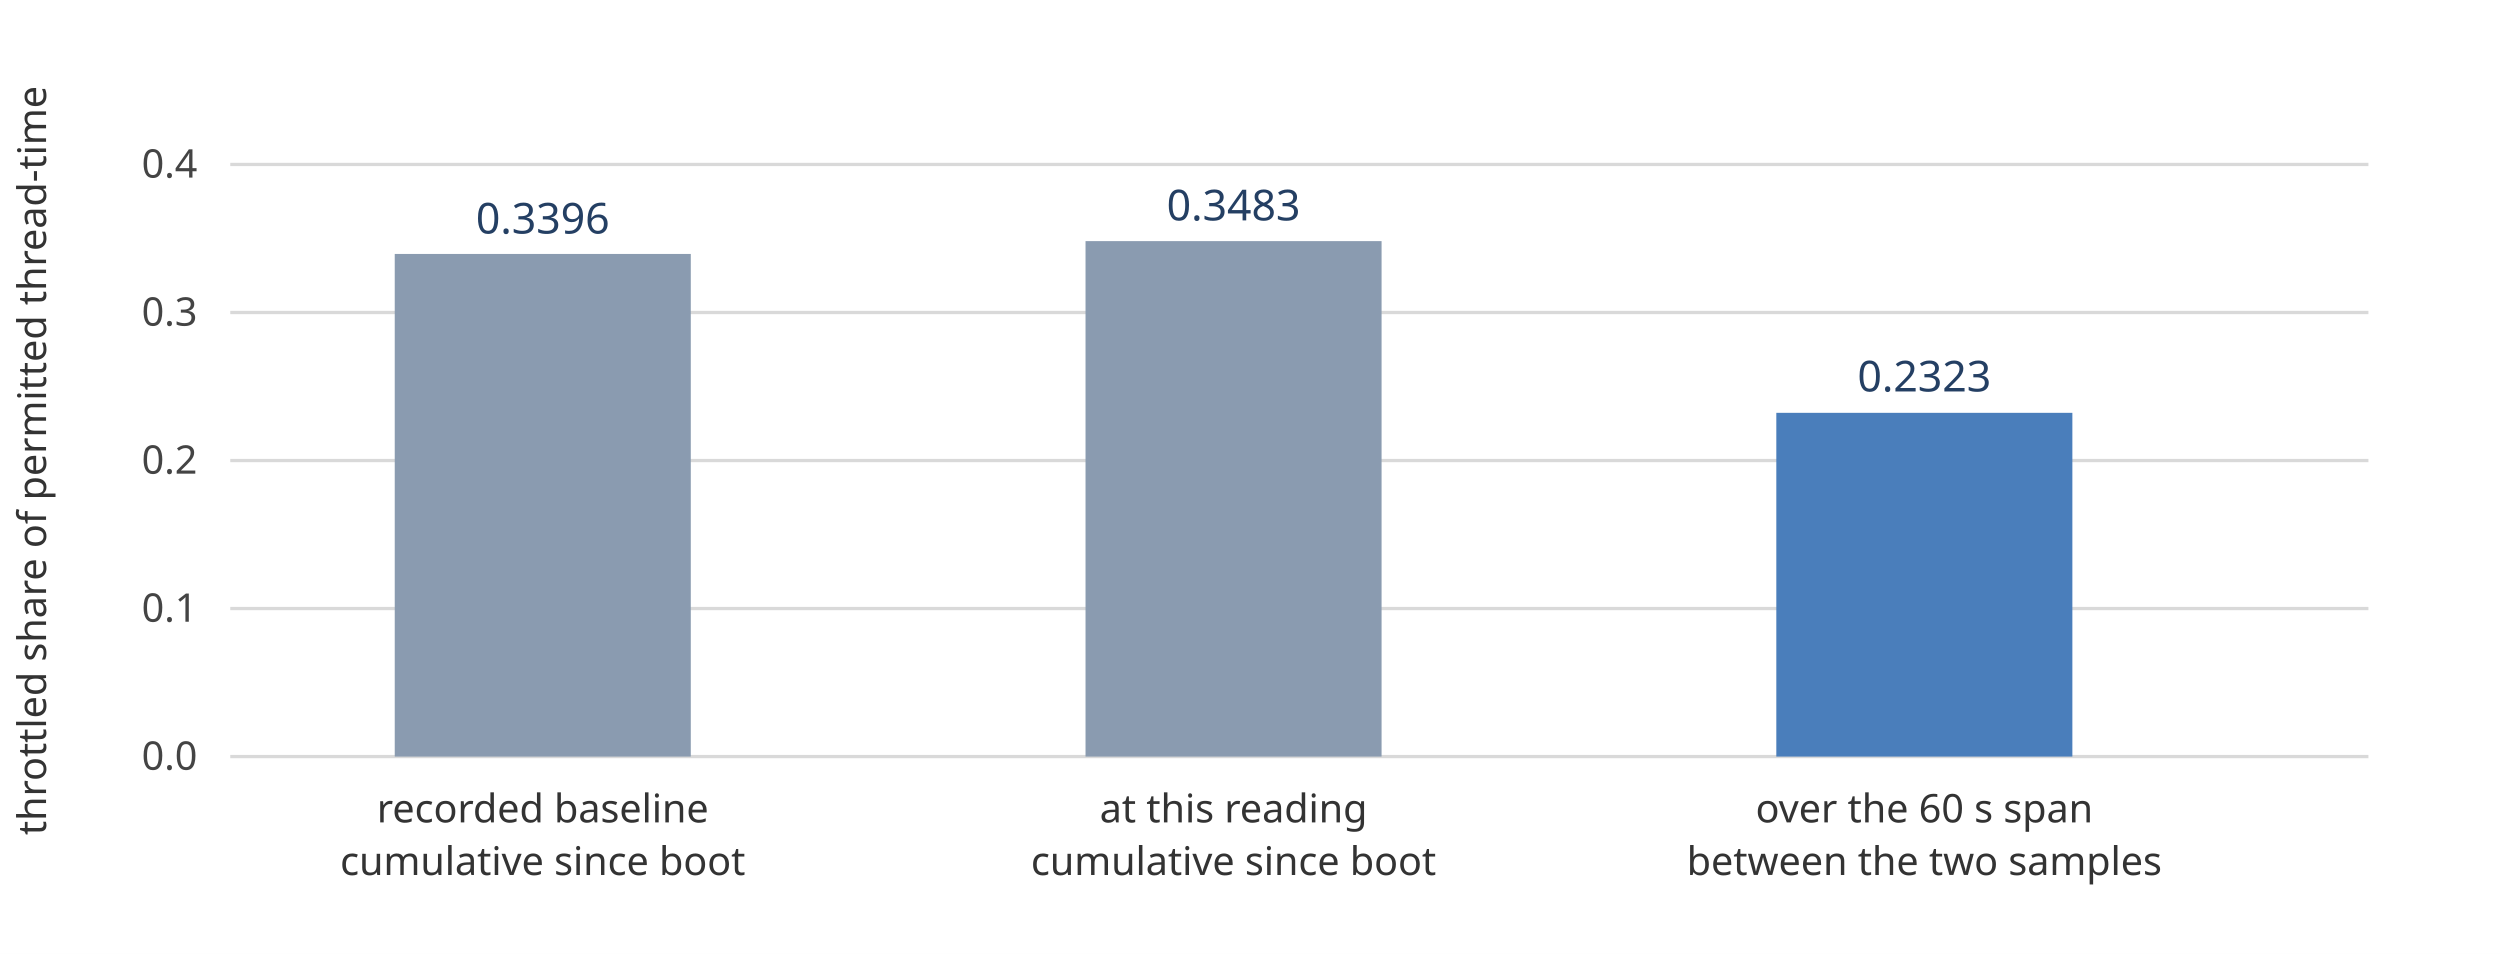
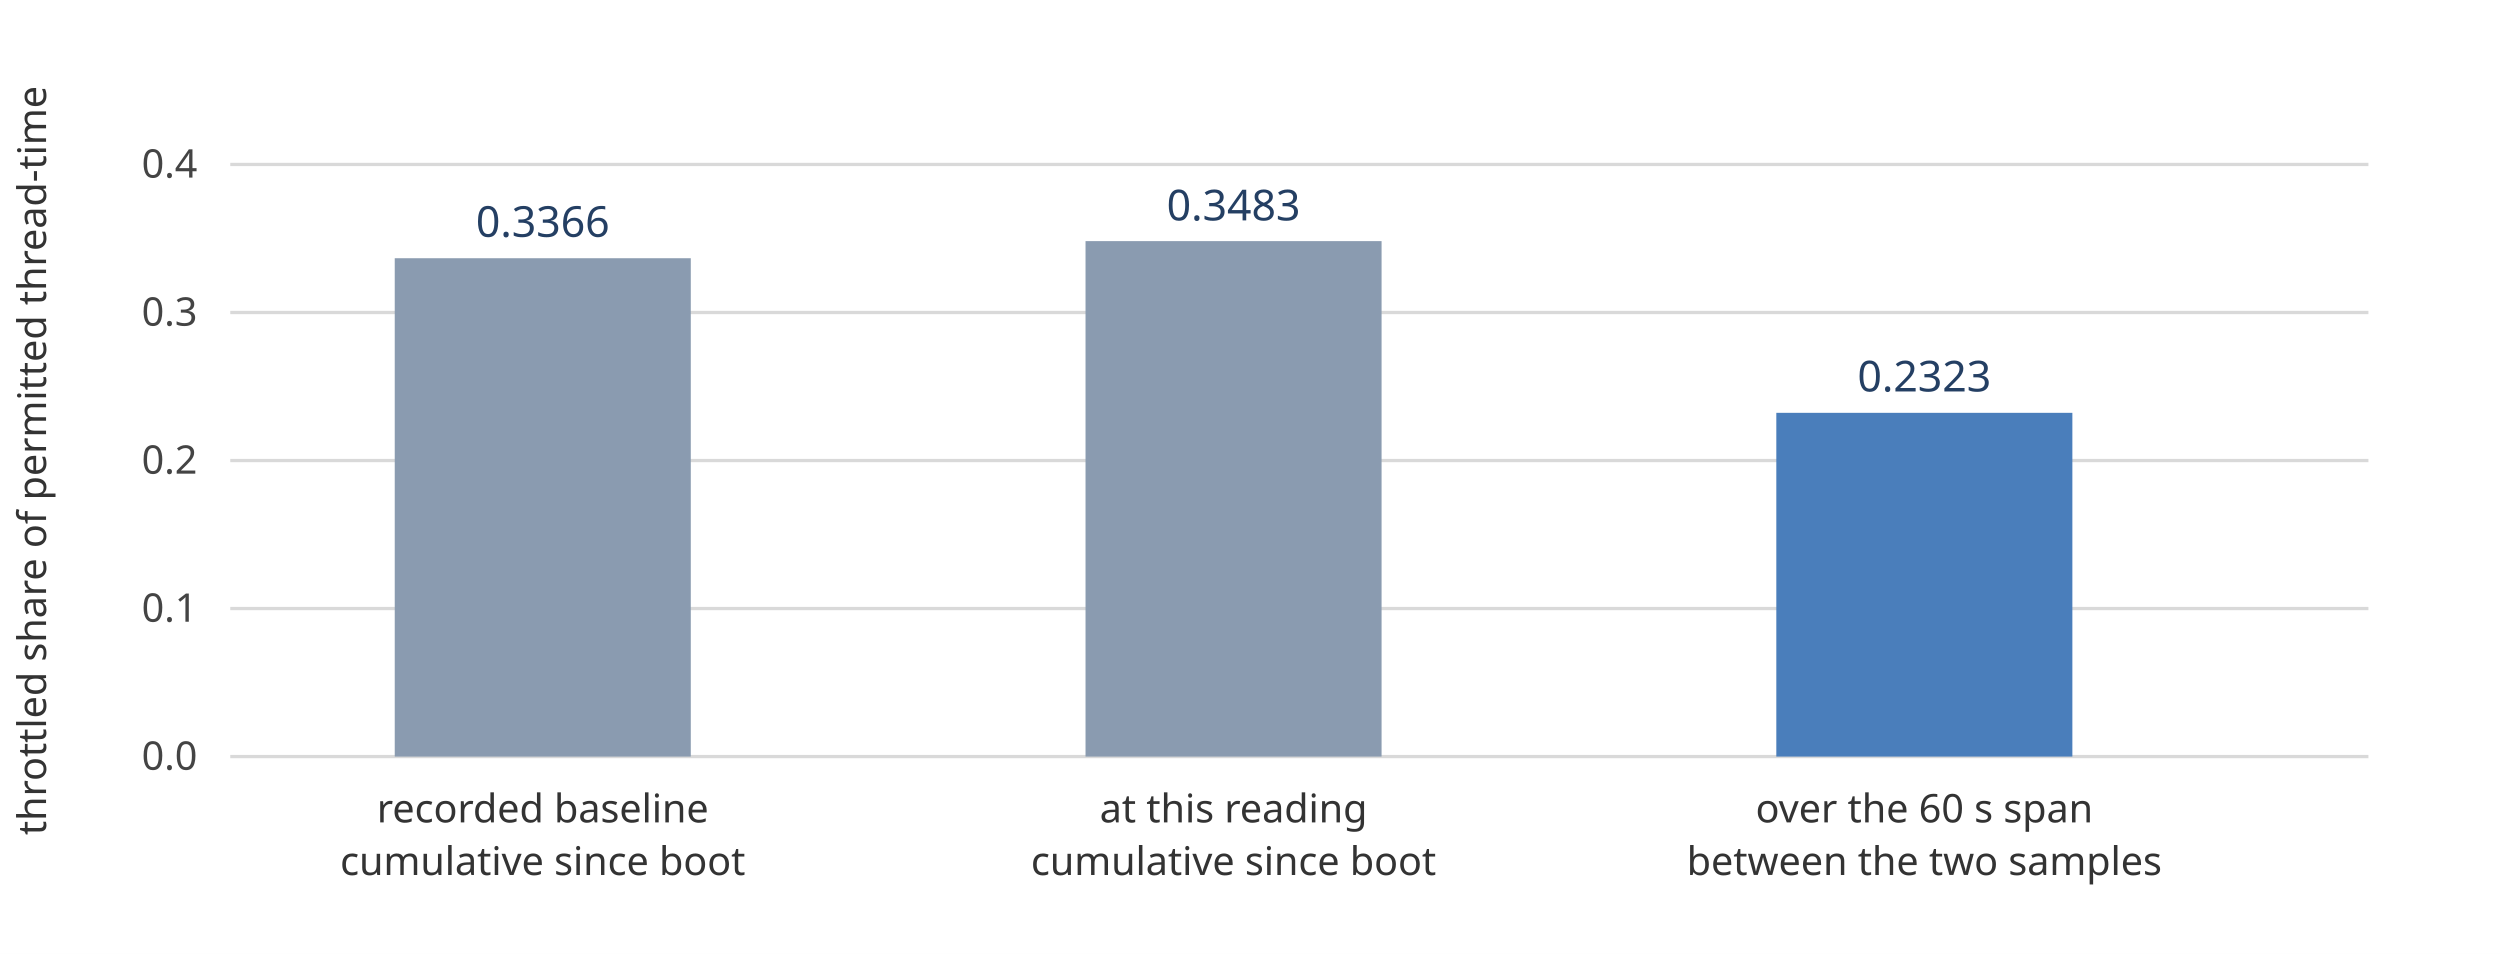
- <svg xmlns="http://www.w3.org/2000/svg" viewBox="0 0 760 290" role="img" style="max-width:100%;height:auto" aria-label="Three bars: the recorded cumulative baseline 0.3396, the cumulative share at this reading 0.3483, and the share over the 60-second span between the two samples 0.2323. The two cumulative bars differ by 2.6 percent; the span figure sits 33 percent below the cumulative one.">
+ <svg xmlns="http://www.w3.org/2000/svg" viewBox="0 0 760 290" role="img" style="max-width:100%;height:auto" aria-label="Three bars: the recorded cumulative baseline 0.3366, the cumulative share at this reading 0.3483, and the share over the 60-second span between the two samples 0.2323. The two cumulative bars differ by 3.5 percent; the span figure sits 33 percent below the cumulative one.">
  <rect x="0" y="0" width="760" height="290" fill="#ffffff" />
  <g stroke="#d9d9d9" stroke-width="1">
    <line x1="70" y1="230" x2="720" y2="230" />
    <line x1="70" y1="185" x2="720" y2="185" />
    <line x1="70" y1="140" x2="720" y2="140" />
    <line x1="70" y1="95" x2="720" y2="95" />
    <line x1="70" y1="50" x2="720" y2="50" />
  </g>
  <g fill="#444444" font-family="sans-serif" font-size="12" text-anchor="end">
    <text x="60" y="234">0.0</text>
    <text x="60" y="189">0.1</text>
    <text x="60" y="144">0.2</text>
    <text x="60" y="99">0.3</text>
    <text x="60" y="54">0.4</text>
  </g>
  <g fill="#8a9bb0">
-     <rect x="120" y="77.2" width="90" height="152.8" />
+     <rect x="120" y="78.5" width="90" height="151.5" />
    <rect x="330" y="73.3" width="90" height="156.7" />
  </g>
  <g fill="#4a7ebb">
    <rect x="540" y="125.5" width="90" height="104.5" />
  </g>
  <g fill="#243f63" font-family="sans-serif" font-size="13" text-anchor="middle">
-     <text x="165" y="71">0.3396</text>
+     <text x="165" y="72">0.3366</text>
    <text x="375" y="67">0.3483</text>
    <text x="585" y="119">0.2323</text>
  </g>
  <g fill="#333333" font-family="sans-serif" font-size="12" text-anchor="middle">
    <text x="165" y="250">recorded baseline</text>
    <text x="165" y="266">cumulative since boot</text>
    <text x="375" y="250">at this reading</text>
    <text x="375" y="266">cumulative since boot</text>
    <text x="585" y="250">over the 60 s span</text>
    <text x="585" y="266">between the two samples</text>
  </g>
  <text x="14" y="140" fill="#333333" font-family="sans-serif" font-size="12" text-anchor="middle" transform="rotate(-90 14 140)">throttled share of permitted thread-time</text>
</svg>
